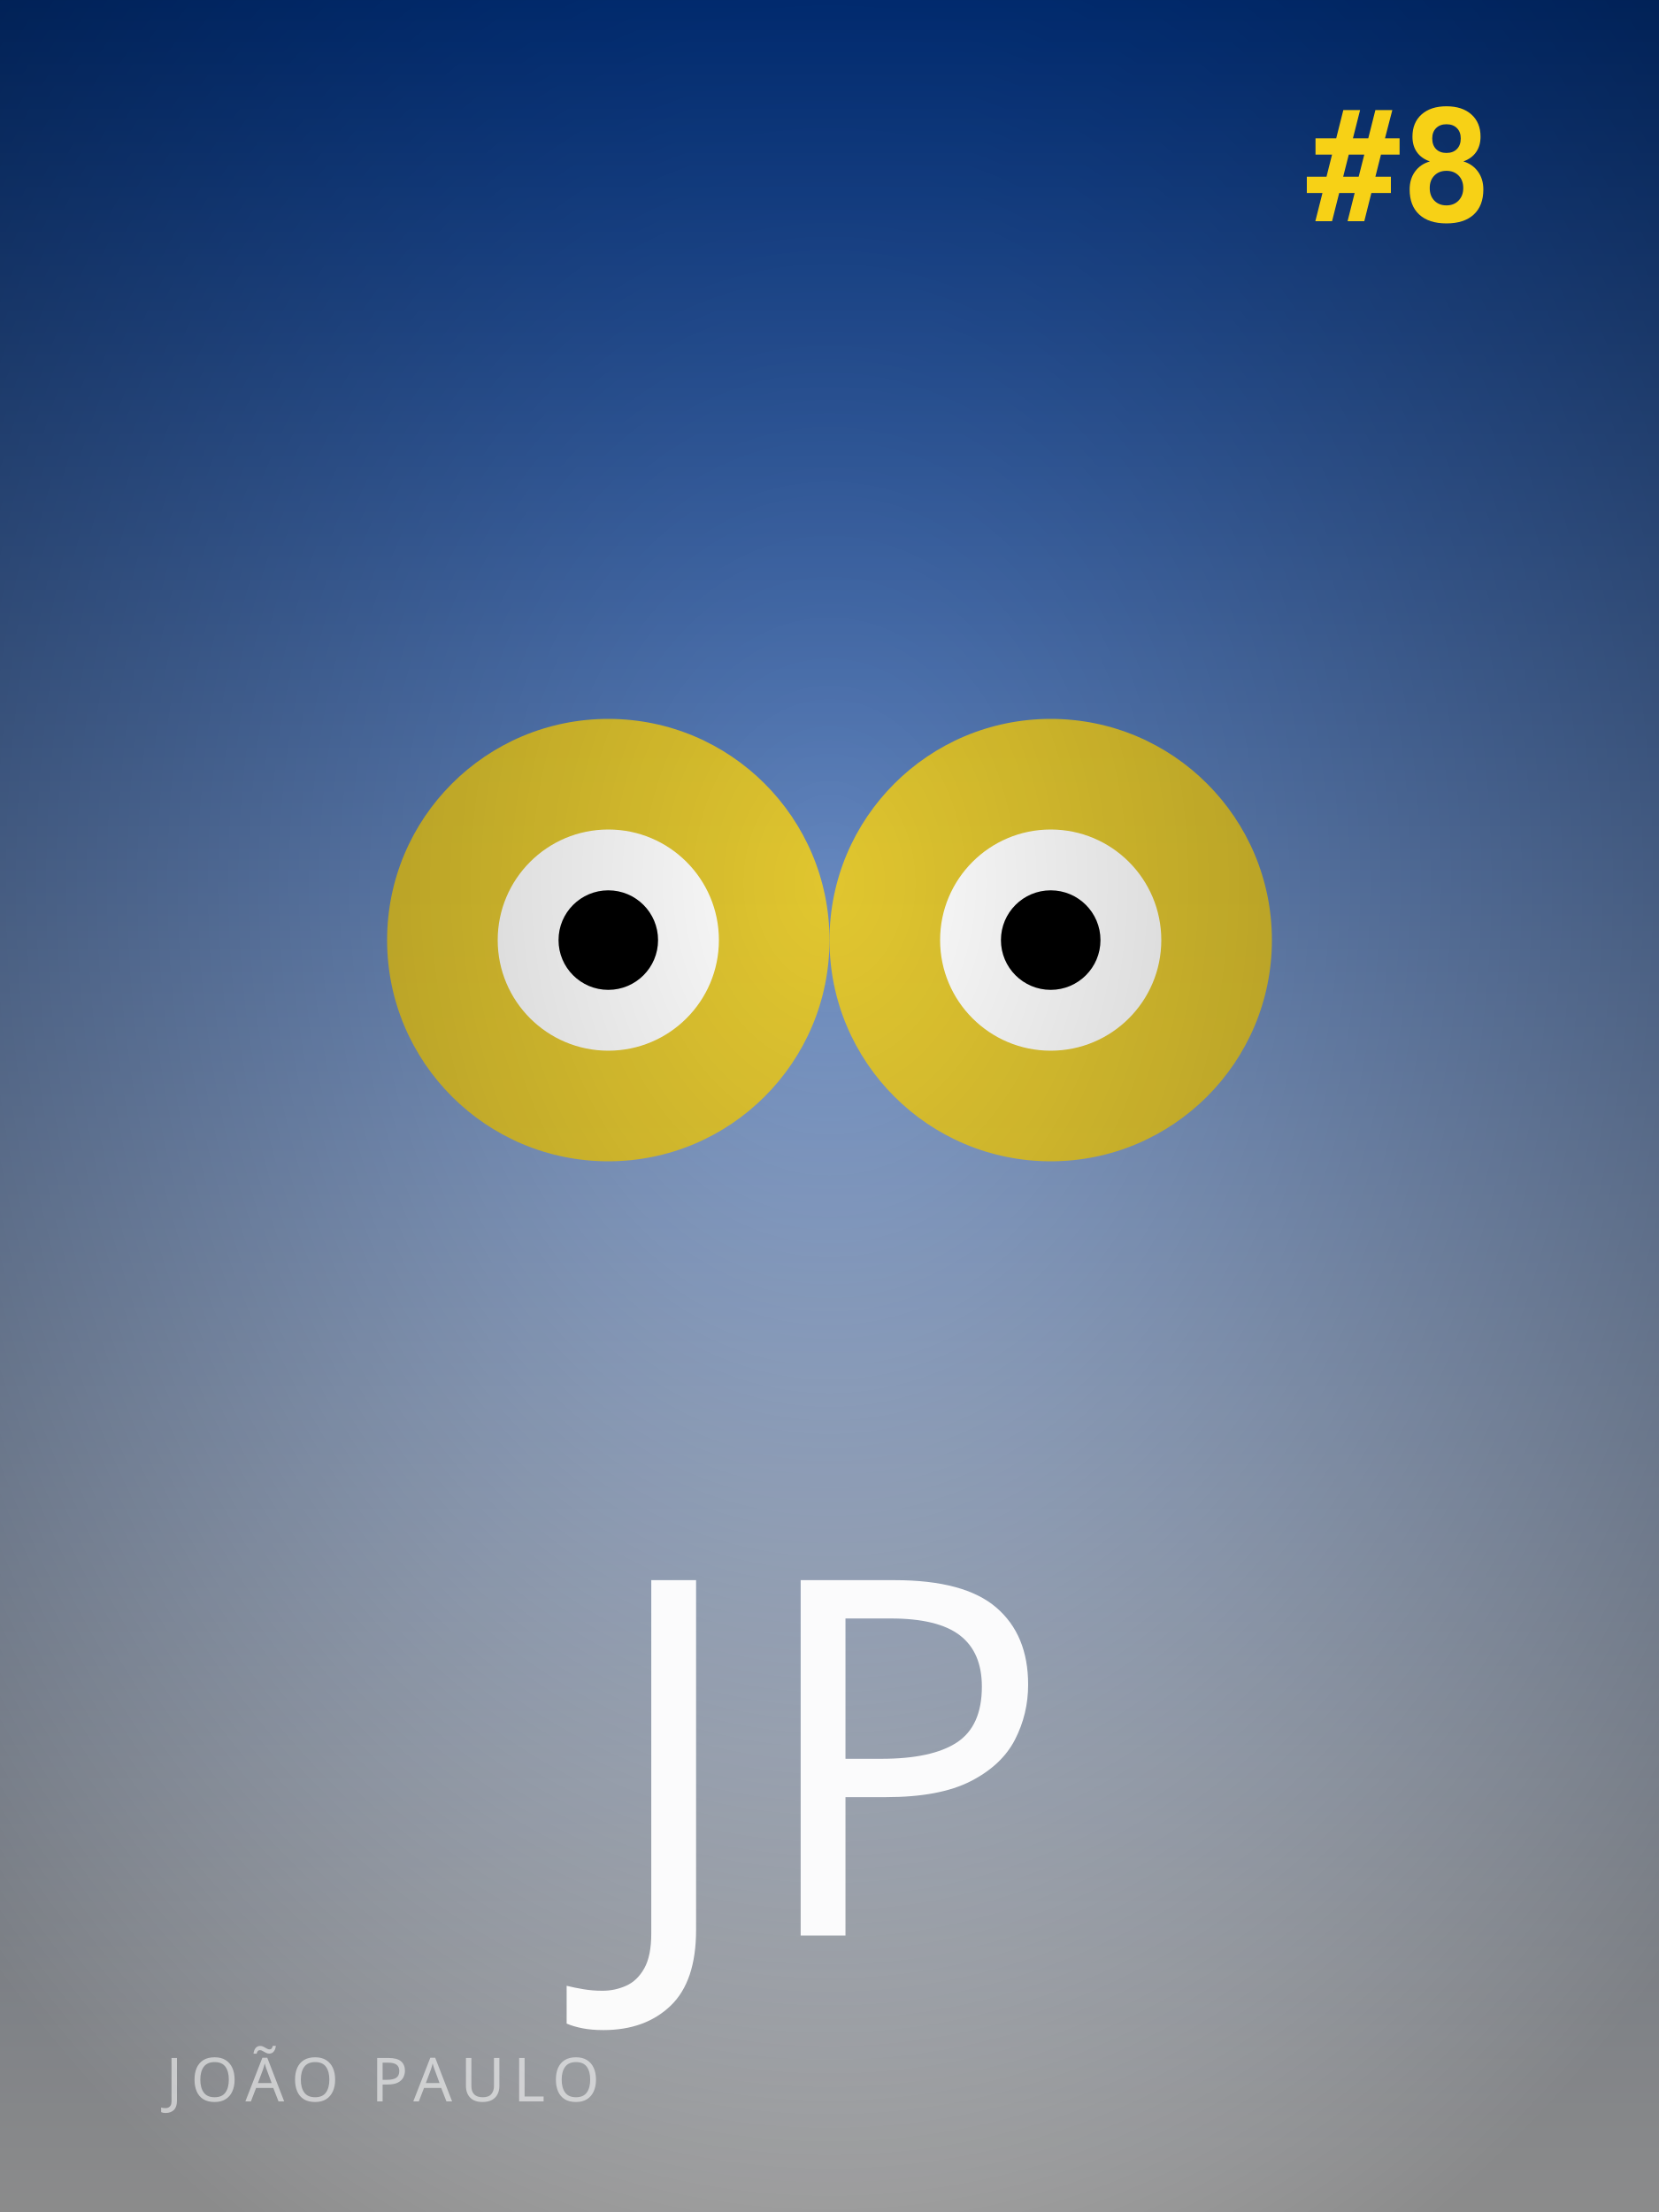
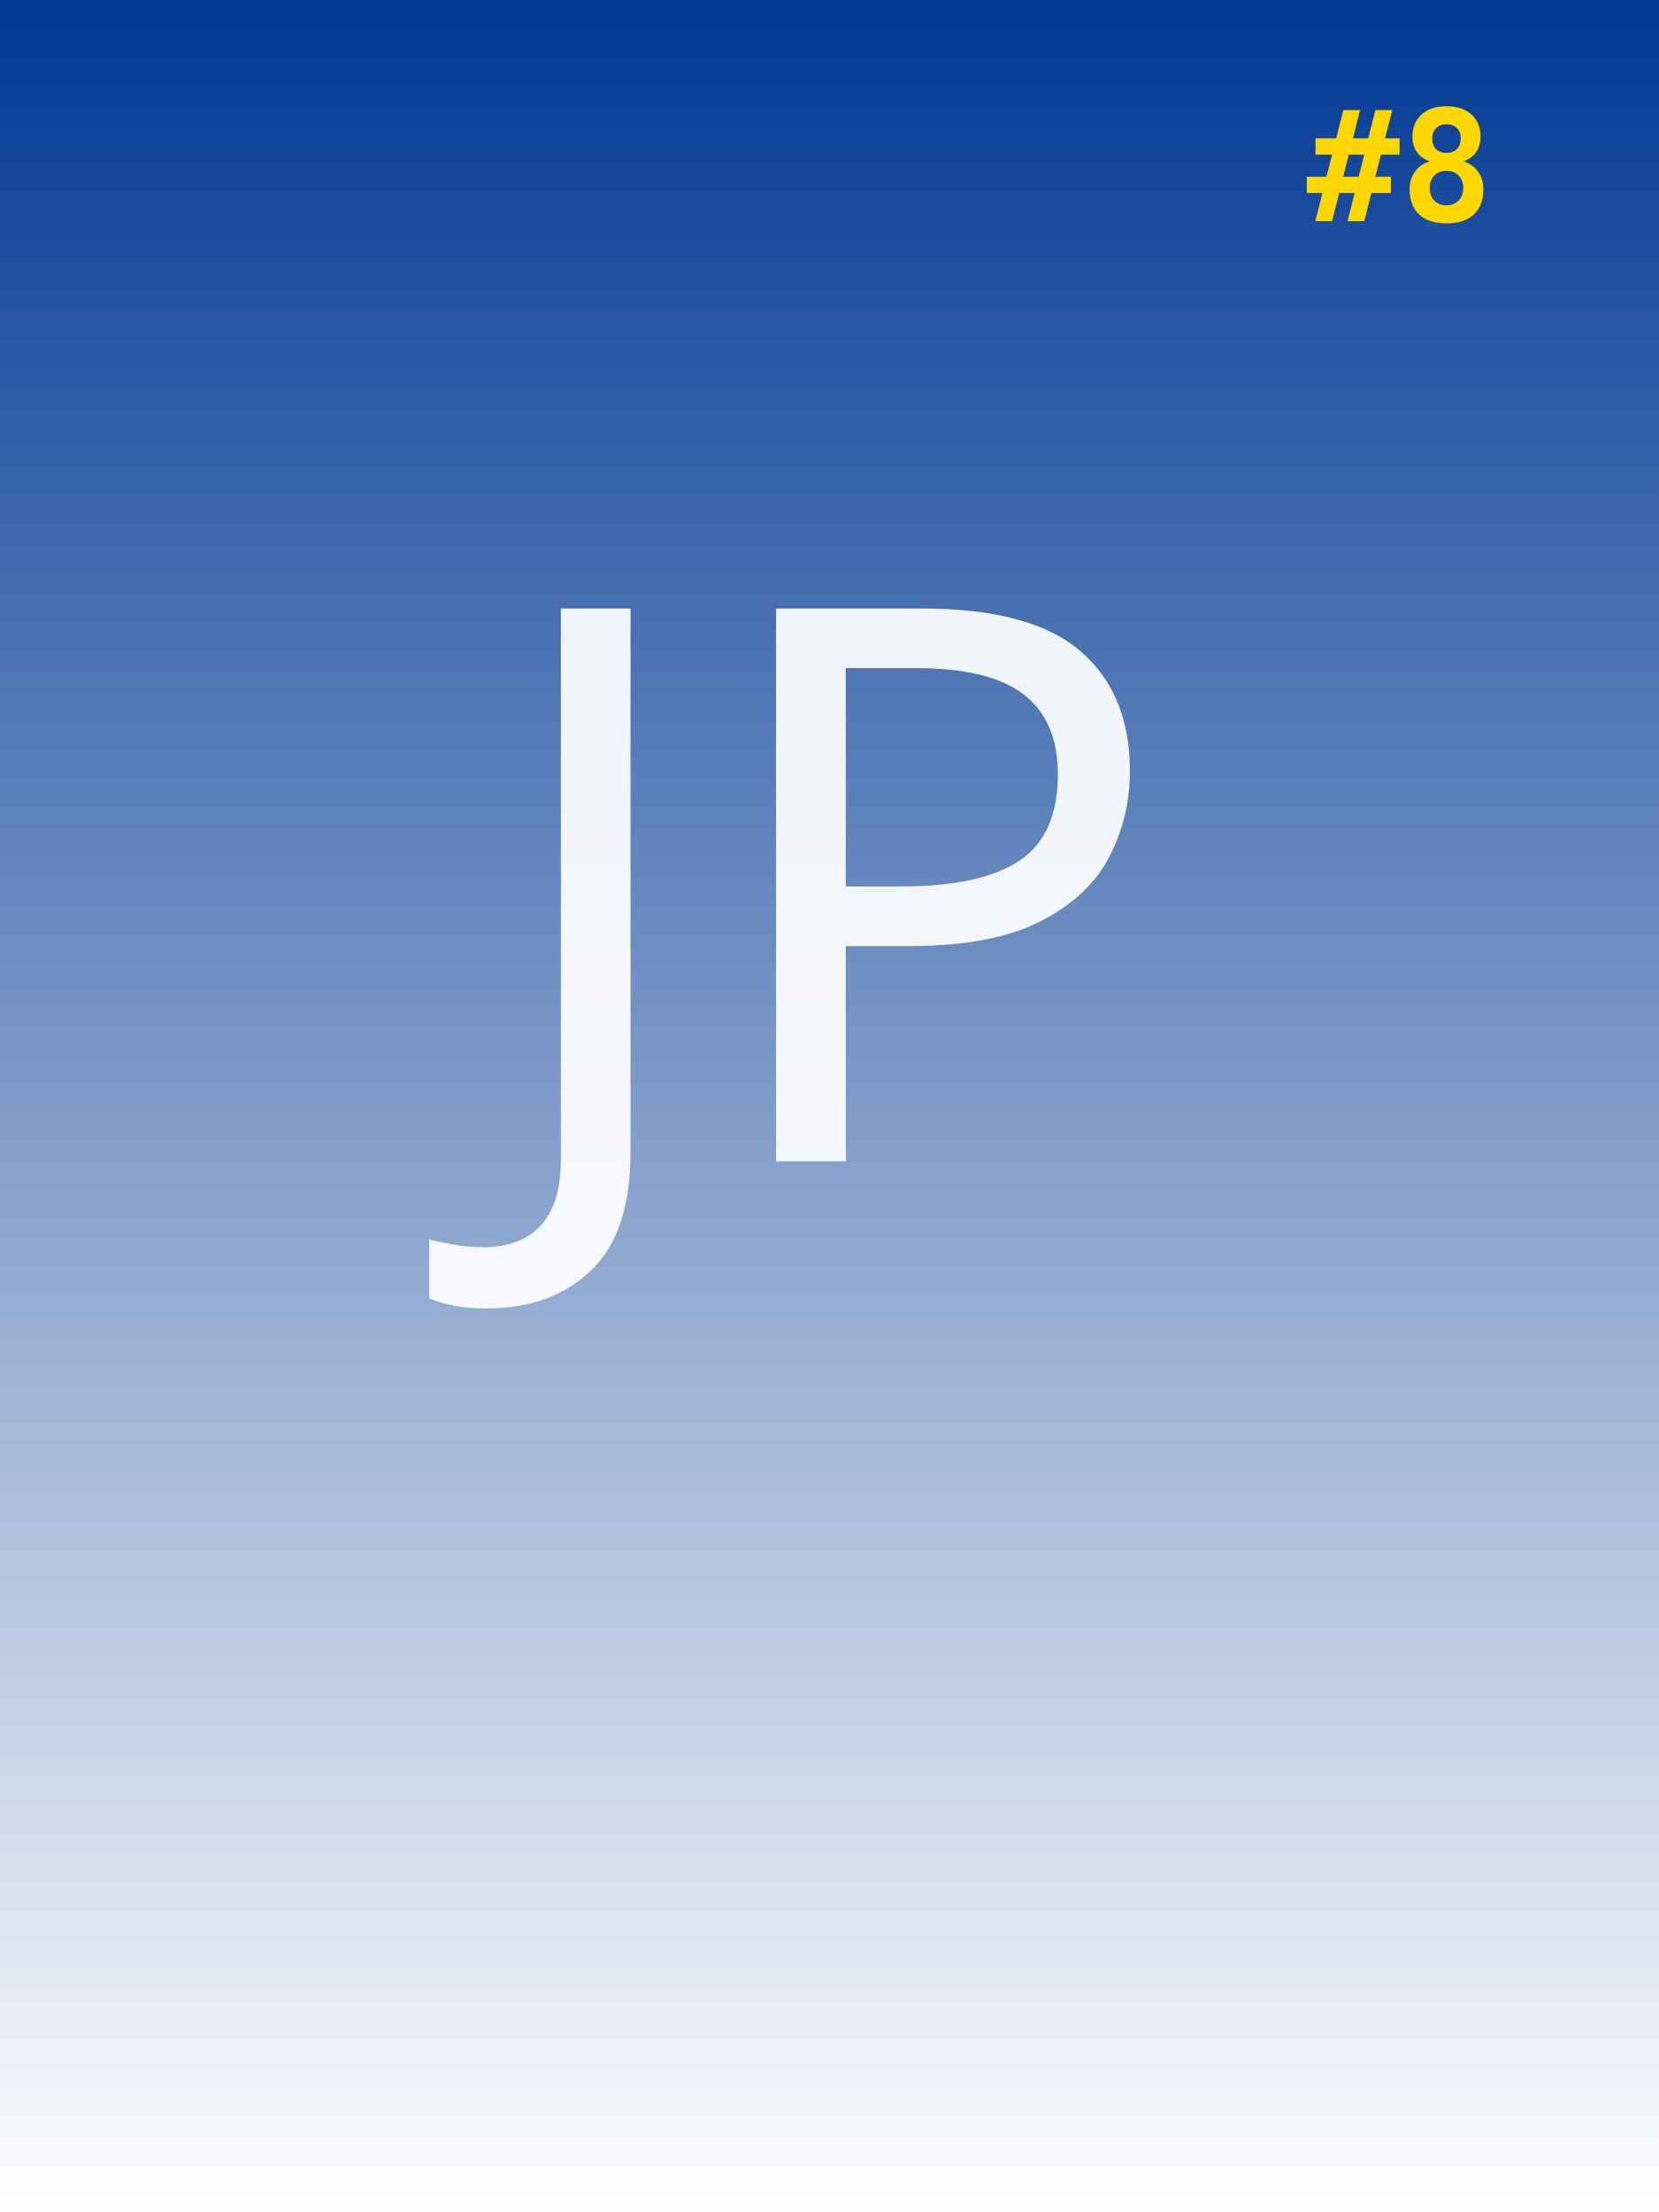
<svg xmlns="http://www.w3.org/2000/svg" viewBox="0 0 600 800" role="img" aria-labelledby="t">
  <defs>
-     <linearGradient id="bg" x1="0" y1="0" x2="0" y2="1">
+     <linearGradient id="g" x1="0" y1="0" x2="0" y2="1">
      <stop offset="0%" stop-color="#003893" />
      <stop offset="100%" stop-color="#FFFFFF" />
    </linearGradient>
-     <radialGradient id="vignette" cx="0.5" cy="0.4" r="0.7">
-       <stop offset="0%" stop-color="transparent" />
-       <stop offset="100%" stop-color="rgba(0,0,0,0.45)" />
-     </radialGradient>
  </defs>
-   <rect width="600" height="800" fill="url(#bg)" />
-   <g transform="translate(220 340)">
-     <circle r="80" fill="#F7D116" opacity="0.85" />
-     <circle r="40" fill="#fff" />
-     <circle r="18" fill="#000" />
-   </g>
-   <g transform="translate(380 340)">
-     <circle r="80" fill="#F7D116" opacity="0.85" />
-     <circle r="40" fill="#fff" />
-     <circle r="18" fill="#000" />
-   </g>
-   <rect width="600" height="800" fill="url(#vignette)" />
-   <text x="300" y="700" text-anchor="middle" font-family="Anton, Impact, sans-serif" font-size="180" fill="#fff" opacity="0.96" letter-spacing="4">JP</text>
-   <text x="540" y="80" text-anchor="end" font-family="JetBrains Mono, monospace" font-size="56" fill="#F7D116" font-weight="700">#8</text>
-   <text x="60" y="760" font-family="Anton, Impact, sans-serif" font-size="22" fill="#fff" opacity="0.55" letter-spacing="3">JOÃO PAULO</text>
+   <rect width="600" height="800" fill="url(#g)" />
+   <text x="300" y="420" text-anchor="middle" font-family="Anton, Impact, sans-serif" font-size="280" fill="#fff" opacity="0.92">JP</text>
+   <text x="540" y="80" text-anchor="end" font-family="JetBrains Mono, monospace" font-size="56" fill="#FFD700" font-weight="700">#8</text>
</svg>
